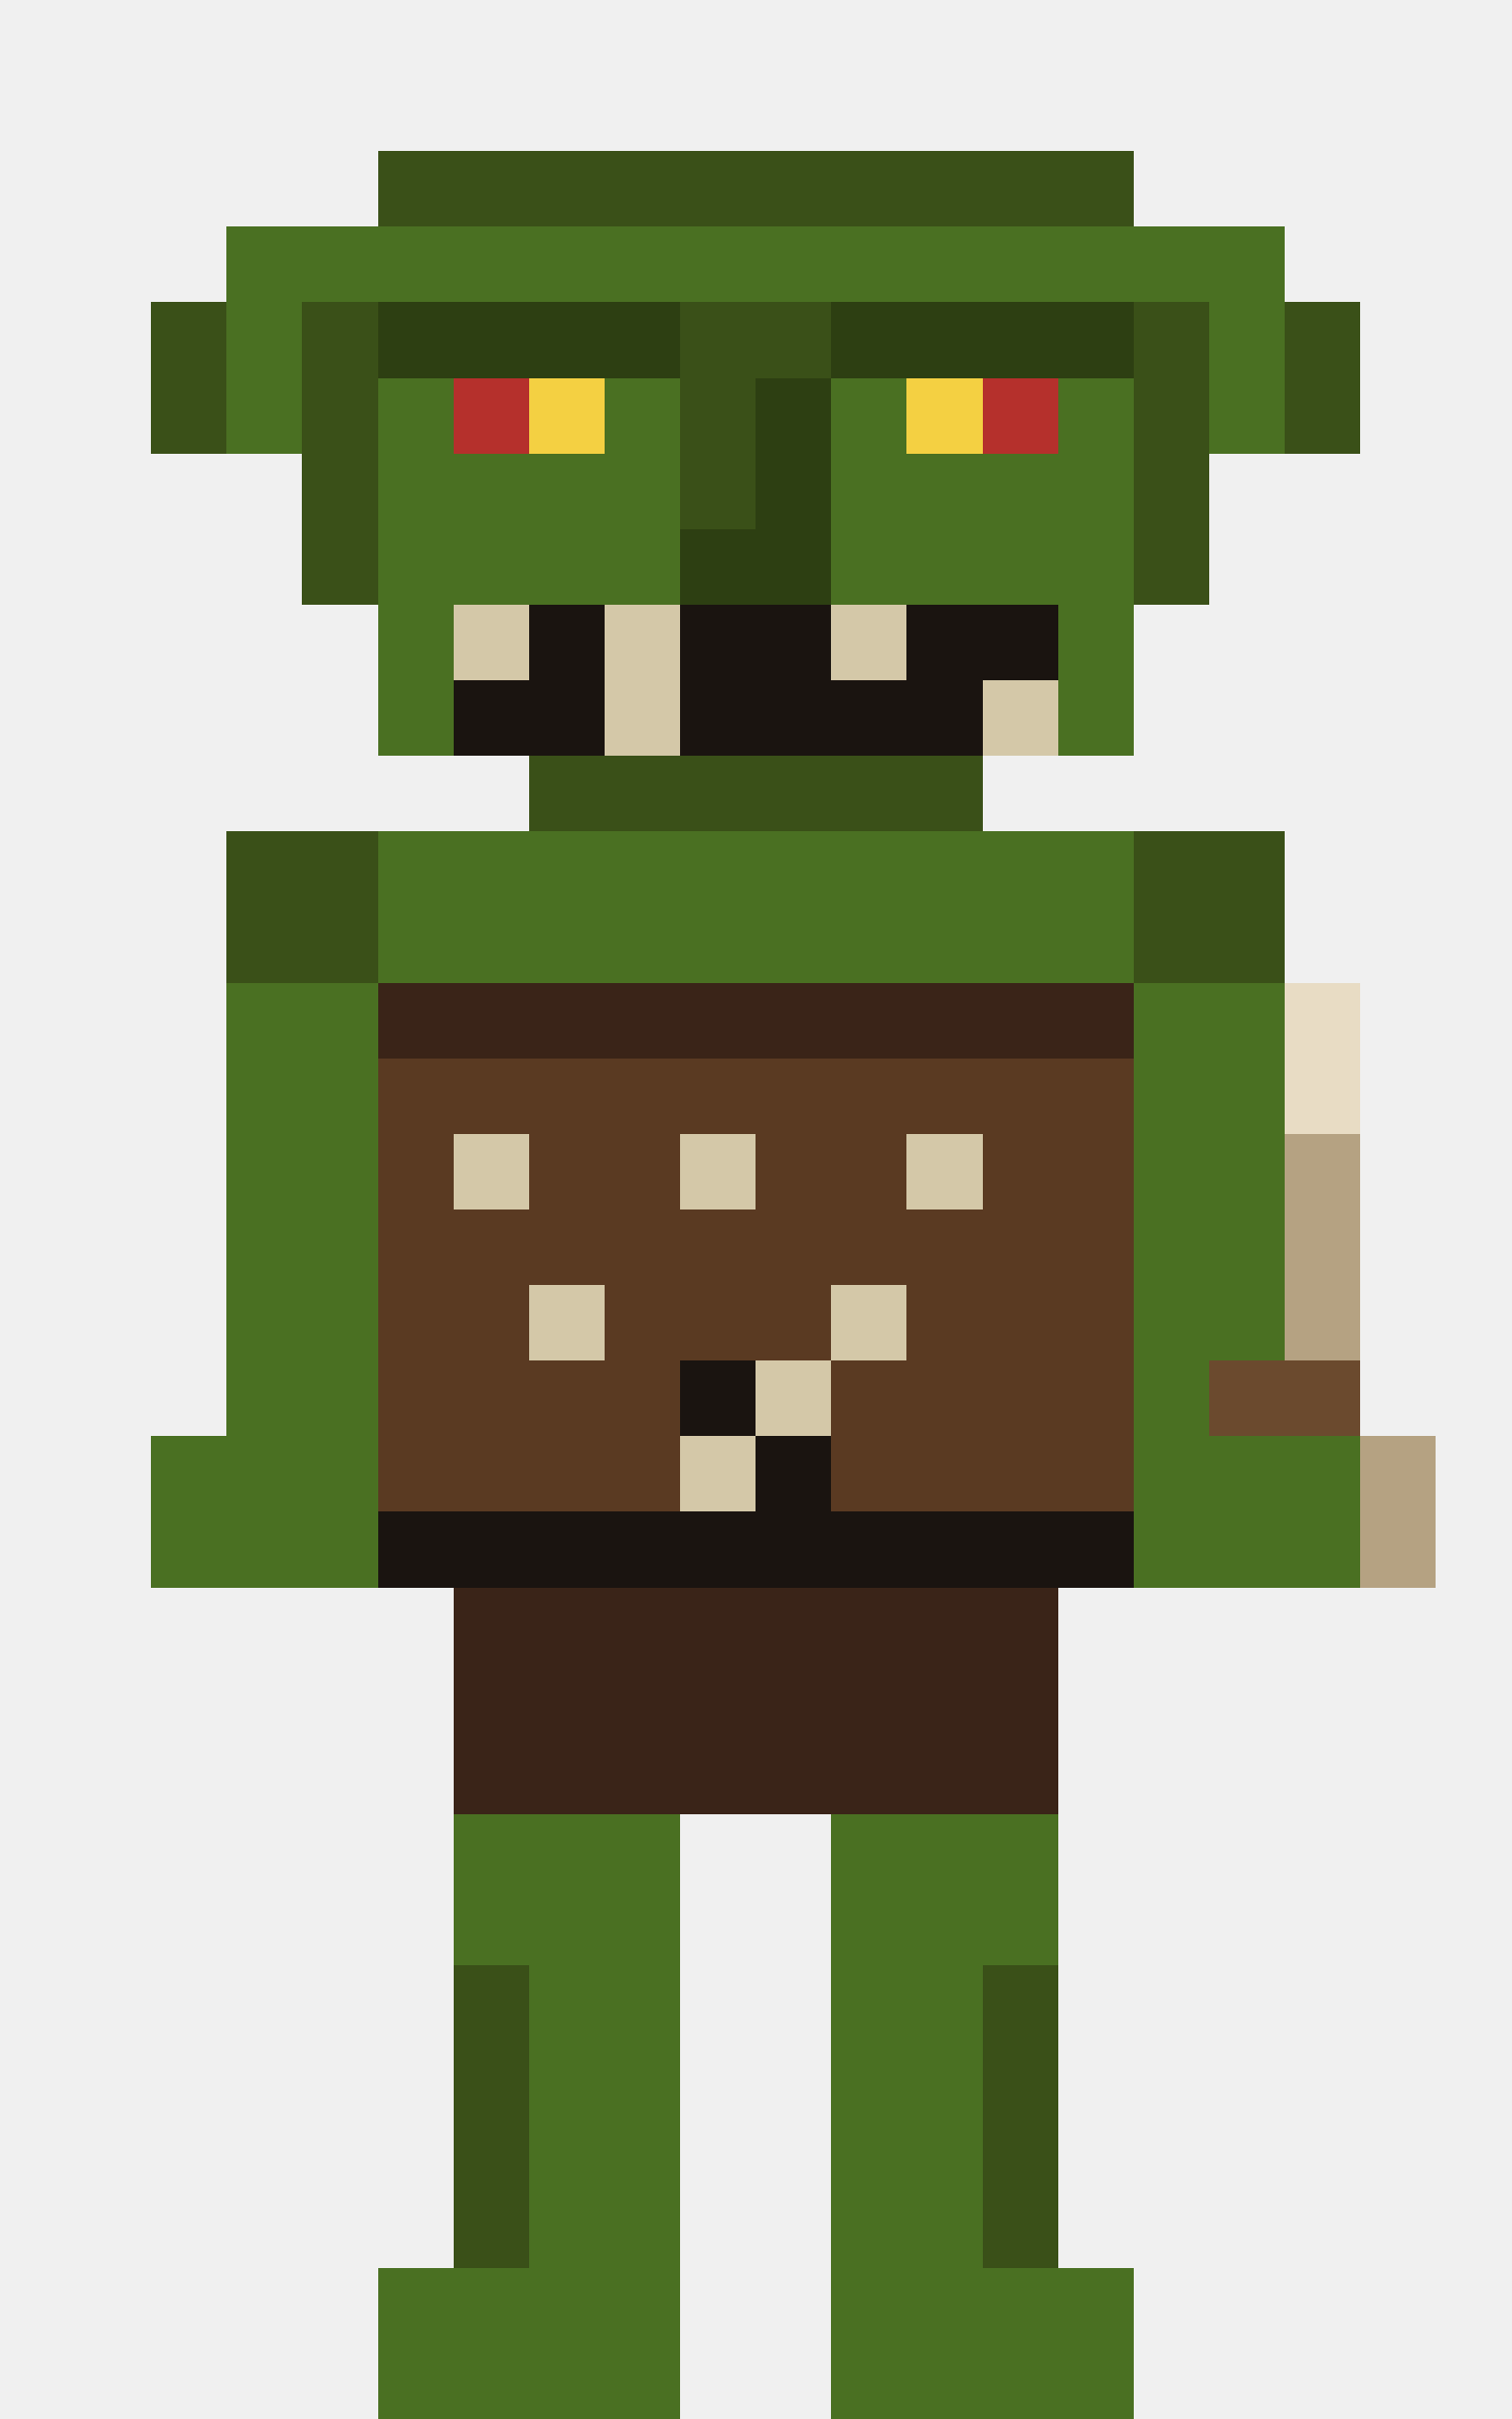
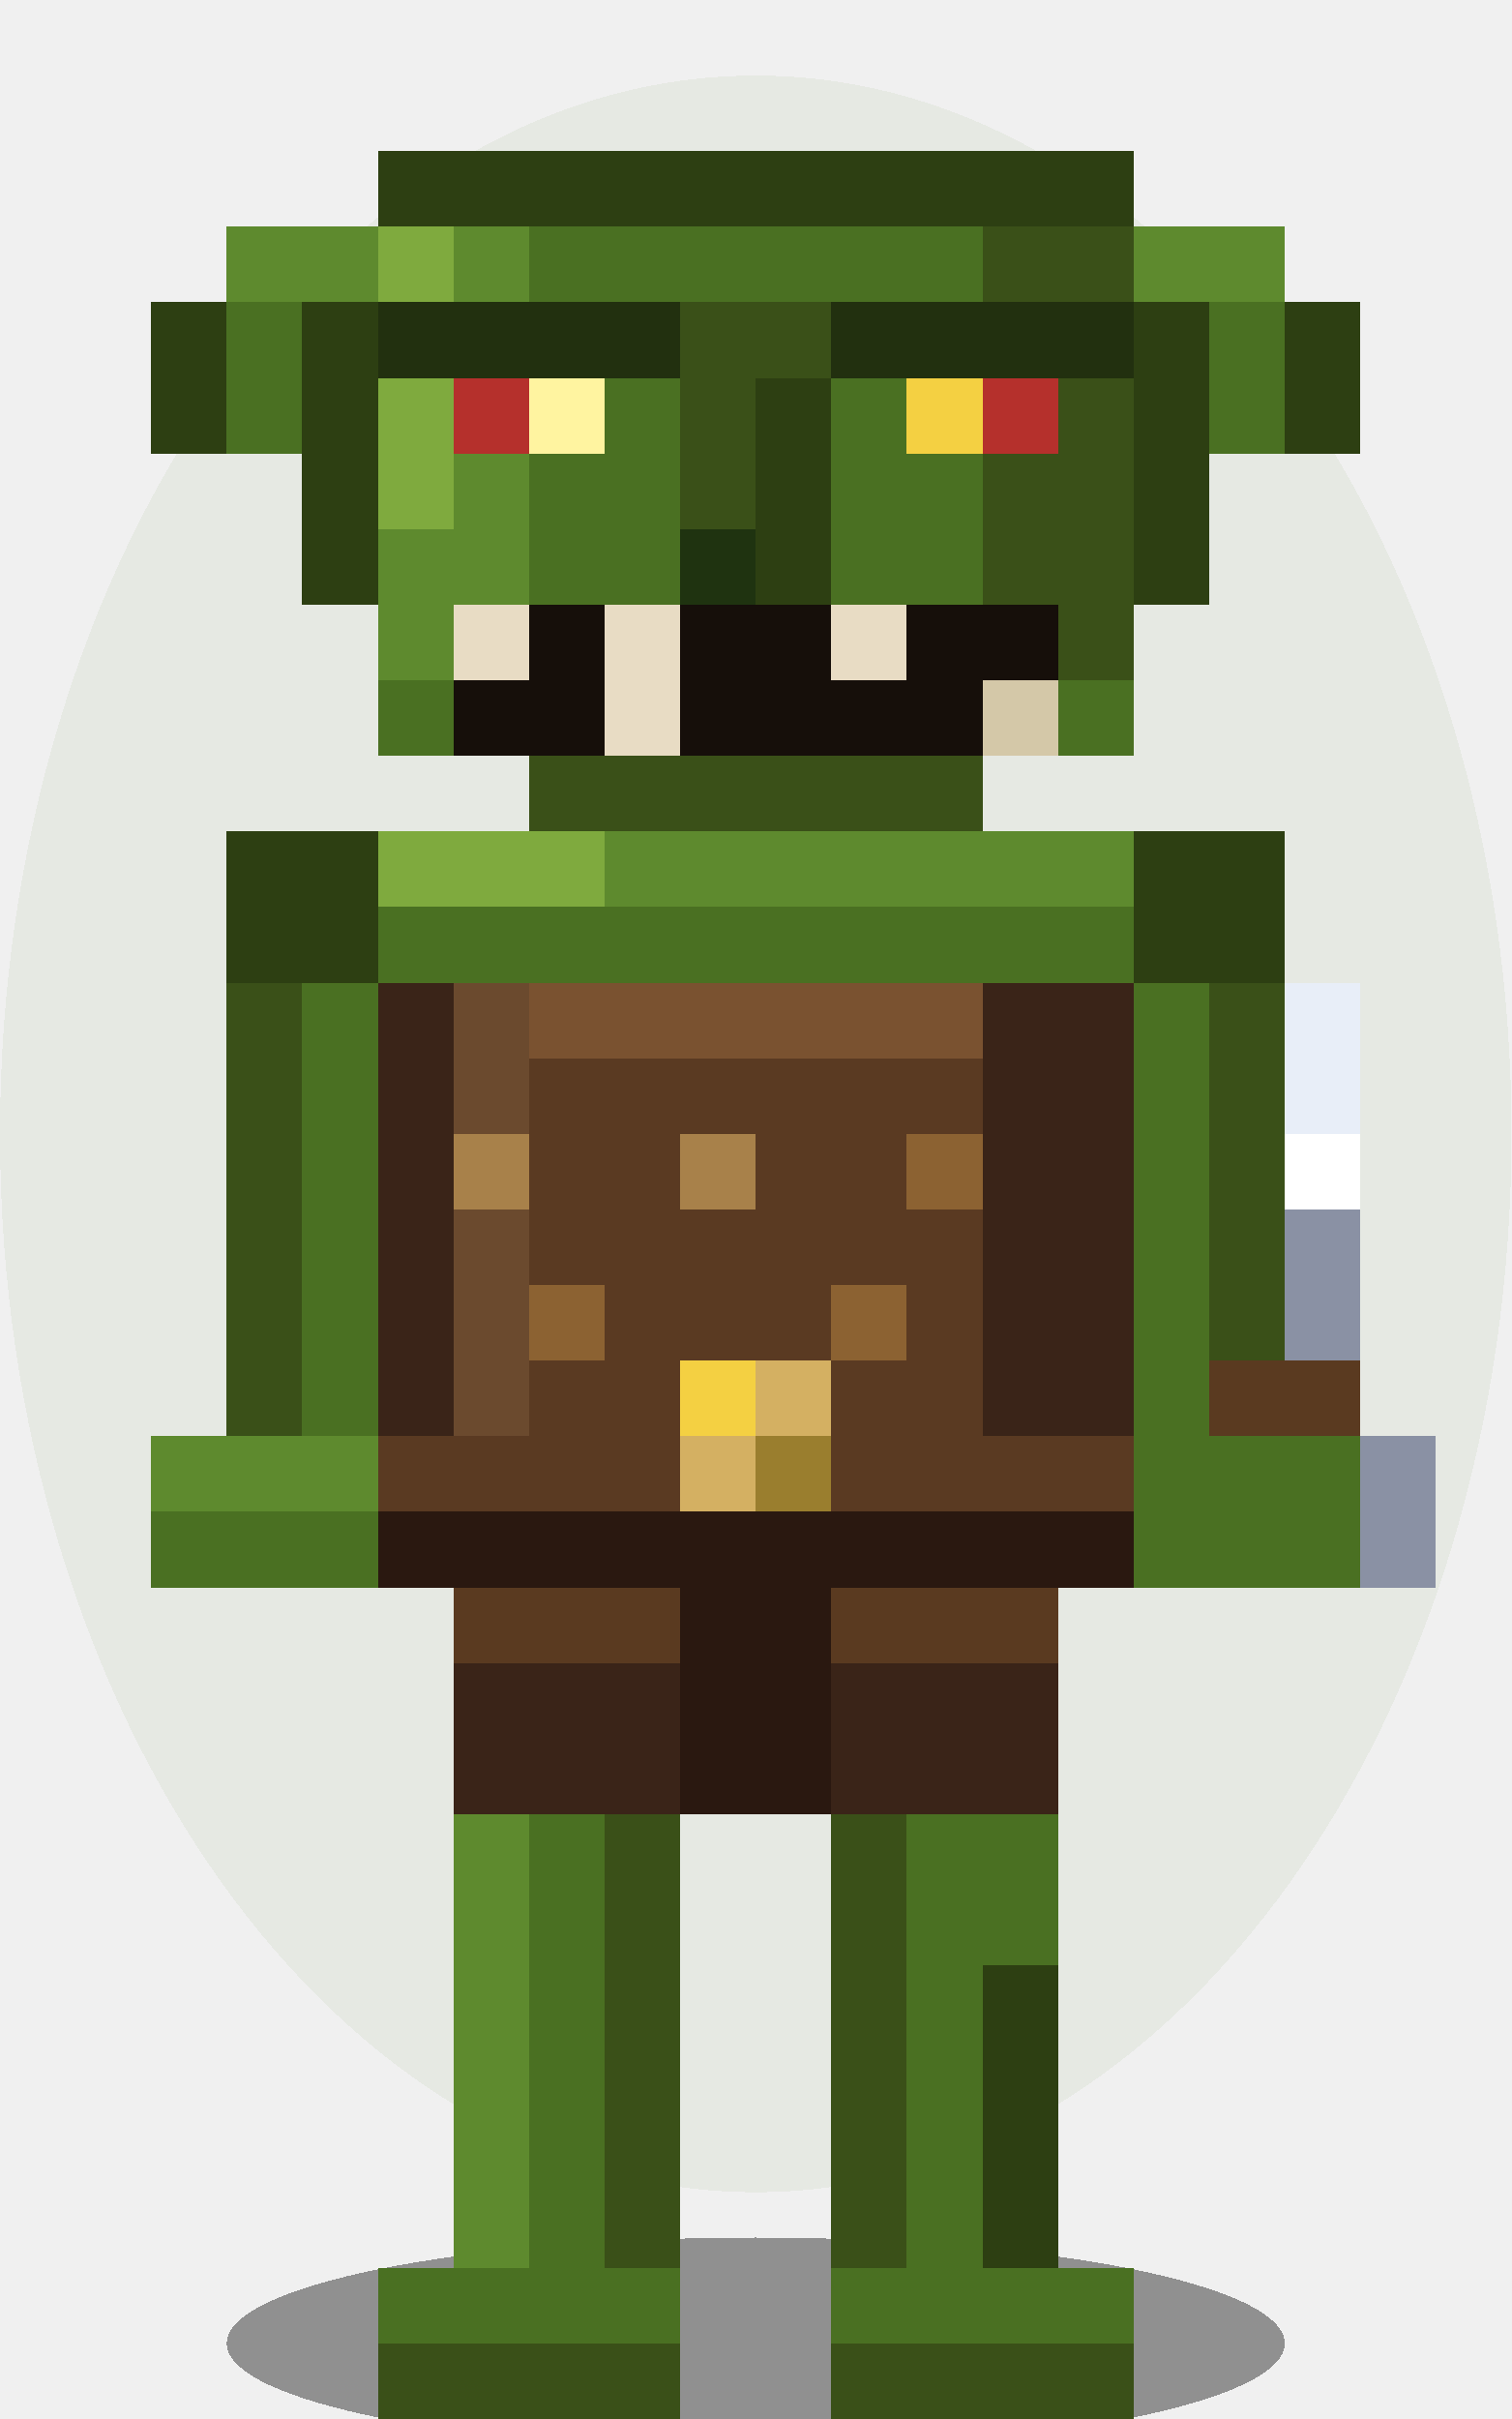
<svg xmlns="http://www.w3.org/2000/svg" viewBox="0 0 20 32" shape-rendering="crispEdges" preserveAspectRatio="xMidYMax meet" aria-label="Goblin">
+   <ellipse cx="10" cy="15" rx="10" ry="14" fill="#5e8a2e" opacity="0.07" />
+   <ellipse cx="10" cy="31" rx="7" ry="1.4" fill="#000" opacity="0.4" />
  <rect x="3" y="3" width="2" height="3" fill="#4a7022" />
+   <rect x="3" y="3" width="2" height="1" fill="#5e8a2e" />
+   <rect x="2" y="4" width="1" height="2" fill="#2d3f12" />
  <rect x="15" y="3" width="2" height="3" fill="#4a7022" />
-   <rect x="2" y="4" width="1" height="2" fill="#3a5018" />
-   <rect x="17" y="4" width="1" height="2" fill="#3a5018" />
+   <rect x="15" y="3" width="2" height="1" fill="#5e8a2e" />
+   <rect x="17" y="4" width="1" height="2" fill="#2d3f12" />
  <rect x="5" y="2" width="10" height="8" fill="#4a7022" />
-   <rect x="4" y="4" width="1" height="4" fill="#3a5018" />
-   <rect x="15" y="4" width="1" height="4" fill="#3a5018" />
-   <rect x="5" y="2" width="10" height="1" fill="#3a5018" />
+   <rect x="5" y="2" width="10" height="1" fill="#2d3f12" />
+   <rect x="5" y="3" width="2" height="6" fill="#5e8a2e" />
+   <rect x="5" y="3" width="1" height="4" fill="#7faa3e" />
+   <rect x="4" y="4" width="1" height="4" fill="#2d3f12" />
+   <rect x="13" y="3" width="2" height="6" fill="#3a5018" />
+   <rect x="15" y="4" width="1" height="4" fill="#2d3f12" />
  <rect x="9" y="4" width="2" height="3" fill="#3a5018" />
  <rect x="10" y="5" width="1" height="3" fill="#2d3f12" />
-   <rect x="9" y="7" width="1" height="1" fill="#2d3f12" />
+   <rect x="9" y="7" width="1" height="1" fill="#1f3310" />
+   <rect x="5" y="4" width="4" height="1" fill="#22300f" />
+   <rect x="11" y="4" width="4" height="1" fill="#22300f" />
  <rect x="6" y="5" width="2" height="1" fill="#f4d042" />
  <rect x="12" y="5" width="2" height="1" fill="#f4d042" />
  <rect x="6" y="5" width="1" height="1" fill="#b5302c" />
  <rect x="13" y="5" width="1" height="1" fill="#b5302c" />
-   <rect x="5" y="4" width="4" height="1" fill="#2d3f12" />
-   <rect x="11" y="4" width="4" height="1" fill="#2d3f12" />
-   <rect x="6" y="8" width="8" height="2" fill="#1a1410" />
-   <rect x="6" y="8" width="1" height="1" fill="#d4c8a8" />
-   <rect x="8" y="8" width="1" height="2" fill="#d4c8a8" />
-   <rect x="11" y="8" width="1" height="1" fill="#d4c8a8" />
+   <rect x="7" y="5" width="1" height="1" fill="#fff4a0" />
+   <rect x="6" y="8" width="8" height="2" fill="#160f0a" />
+   <rect x="6" y="8" width="1" height="1" fill="#e8dcc4" />
+   <rect x="8" y="8" width="1" height="2" fill="#e8dcc4" />
+   <rect x="11" y="8" width="1" height="1" fill="#e8dcc4" />
  <rect x="13" y="9" width="1" height="1" fill="#d4c8a8" />
  <rect x="7" y="10" width="6" height="1" fill="#3a5018" />
  <rect x="3" y="11" width="14" height="2" fill="#4a7022" />
-   <rect x="3" y="11" width="2" height="2" fill="#3a5018" />
-   <rect x="15" y="11" width="2" height="2" fill="#3a5018" />
+   <rect x="3" y="11" width="14" height="1" fill="#5e8a2e" />
+   <rect x="3" y="11" width="2" height="2" fill="#2d3f12" />
+   <rect x="15" y="11" width="2" height="2" fill="#2d3f12" />
+   <rect x="5" y="11" width="3" height="1" fill="#7faa3e" />
  <rect x="5" y="13" width="10" height="7" fill="#5a3a22" />
-   <rect x="5" y="13" width="10" height="1" fill="#3a2418" />
-   <rect x="5" y="20" width="10" height="1" fill="#3a2418" />
-   <rect x="6" y="15" width="1" height="1" fill="#d4c8a8" />
-   <rect x="9" y="15" width="1" height="1" fill="#d4c8a8" />
-   <rect x="12" y="15" width="1" height="1" fill="#d4c8a8" />
-   <rect x="7" y="17" width="1" height="1" fill="#d4c8a8" />
-   <rect x="11" y="17" width="1" height="1" fill="#d4c8a8" />
-   <rect x="9" y="18" width="2" height="2" fill="#d4c8a8" />
-   <rect x="9" y="18" width="1" height="1" fill="#1a1410" />
-   <rect x="10" y="19" width="1" height="1" fill="#1a1410" />
+   <rect x="5" y="13" width="10" height="1" fill="#7a5230" />
+   <rect x="5" y="13" width="2" height="6" fill="#6b4a2e" />
+   <rect x="5" y="13" width="1" height="6" fill="#3a2418" />
+   <rect x="13" y="13" width="2" height="6" fill="#3a2418" />
+   <rect x="5" y="20" width="10" height="1" fill="#2a1810" />
+   <rect x="6" y="15" width="1" height="1" fill="#a8814a" />
+   <rect x="9" y="15" width="1" height="1" fill="#a8814a" />
+   <rect x="12" y="15" width="1" height="1" fill="#8c6232" />
+   <rect x="7" y="17" width="1" height="1" fill="#8c6232" />
+   <rect x="11" y="17" width="1" height="1" fill="#8c6232" />
+   <rect x="9" y="18" width="2" height="2" fill="#d4b062" />
+   <rect x="9" y="18" width="1" height="1" fill="#f4d042" />
+   <rect x="10" y="19" width="1" height="1" fill="#9a7e2e" />
  <rect x="3" y="13" width="2" height="7" fill="#4a7022" />
+   <rect x="3" y="13" width="1" height="7" fill="#3a5018" />
  <rect x="15" y="13" width="2" height="7" fill="#4a7022" />
+   <rect x="16" y="13" width="1" height="7" fill="#3a5018" />
  <rect x="2" y="19" width="3" height="2" fill="#4a7022" />
+   <rect x="2" y="19" width="3" height="1" fill="#5e8a2e" />
  <rect x="15" y="19" width="3" height="2" fill="#4a7022" />
-   <rect x="17" y="13" width="1" height="6" fill="#b5a282" />
-   <rect x="18" y="19" width="1" height="2" fill="#b5a282" />
-   <rect x="17" y="13" width="1" height="2" fill="#e8dcc4" />
-   <rect x="16" y="18" width="2" height="1" fill="#6b4a2e" />
-   <rect x="5" y="20" width="10" height="1" fill="#1a1410" />
+   <rect x="17" y="13" width="1" height="6" fill="#8a91a4" />
+   <rect x="17" y="13" width="1" height="2" fill="#e8eef8" />
+   <rect x="17" y="15" width="1" height="1" fill="#ffffff" />
+   <rect x="18" y="19" width="1" height="2" fill="#8a91a4" />
+   <rect x="16" y="18" width="2" height="1" fill="#5a3a20" />
  <rect x="6" y="21" width="8" height="3" fill="#3a2418" />
+   <rect x="6" y="21" width="8" height="1" fill="#5a3a20" />
+   <rect x="9" y="21" width="2" height="3" fill="#2a1810" />
  <rect x="6" y="24" width="3" height="6" fill="#4a7022" />
+   <rect x="6" y="24" width="1" height="6" fill="#5e8a2e" />
+   <rect x="8" y="24" width="1" height="6" fill="#3a5018" />
  <rect x="11" y="24" width="3" height="6" fill="#4a7022" />
-   <rect x="6" y="26" width="1" height="4" fill="#3a5018" />
-   <rect x="13" y="26" width="1" height="4" fill="#3a5018" />
-   <rect x="5" y="30" width="4" height="2" fill="#4a7022" />
-   <rect x="11" y="30" width="4" height="2" fill="#4a7022" />
+   <rect x="11" y="24" width="1" height="6" fill="#3a5018" />
+   <rect x="13" y="26" width="1" height="4" fill="#2d3f12" />
+   <rect x="5" y="30" width="4" height="2" fill="#3a5018" />
+   <rect x="5" y="30" width="4" height="1" fill="#4a7022" />
+   <rect x="11" y="30" width="4" height="2" fill="#3a5018" />
+   <rect x="11" y="30" width="4" height="1" fill="#4a7022" />
</svg>
